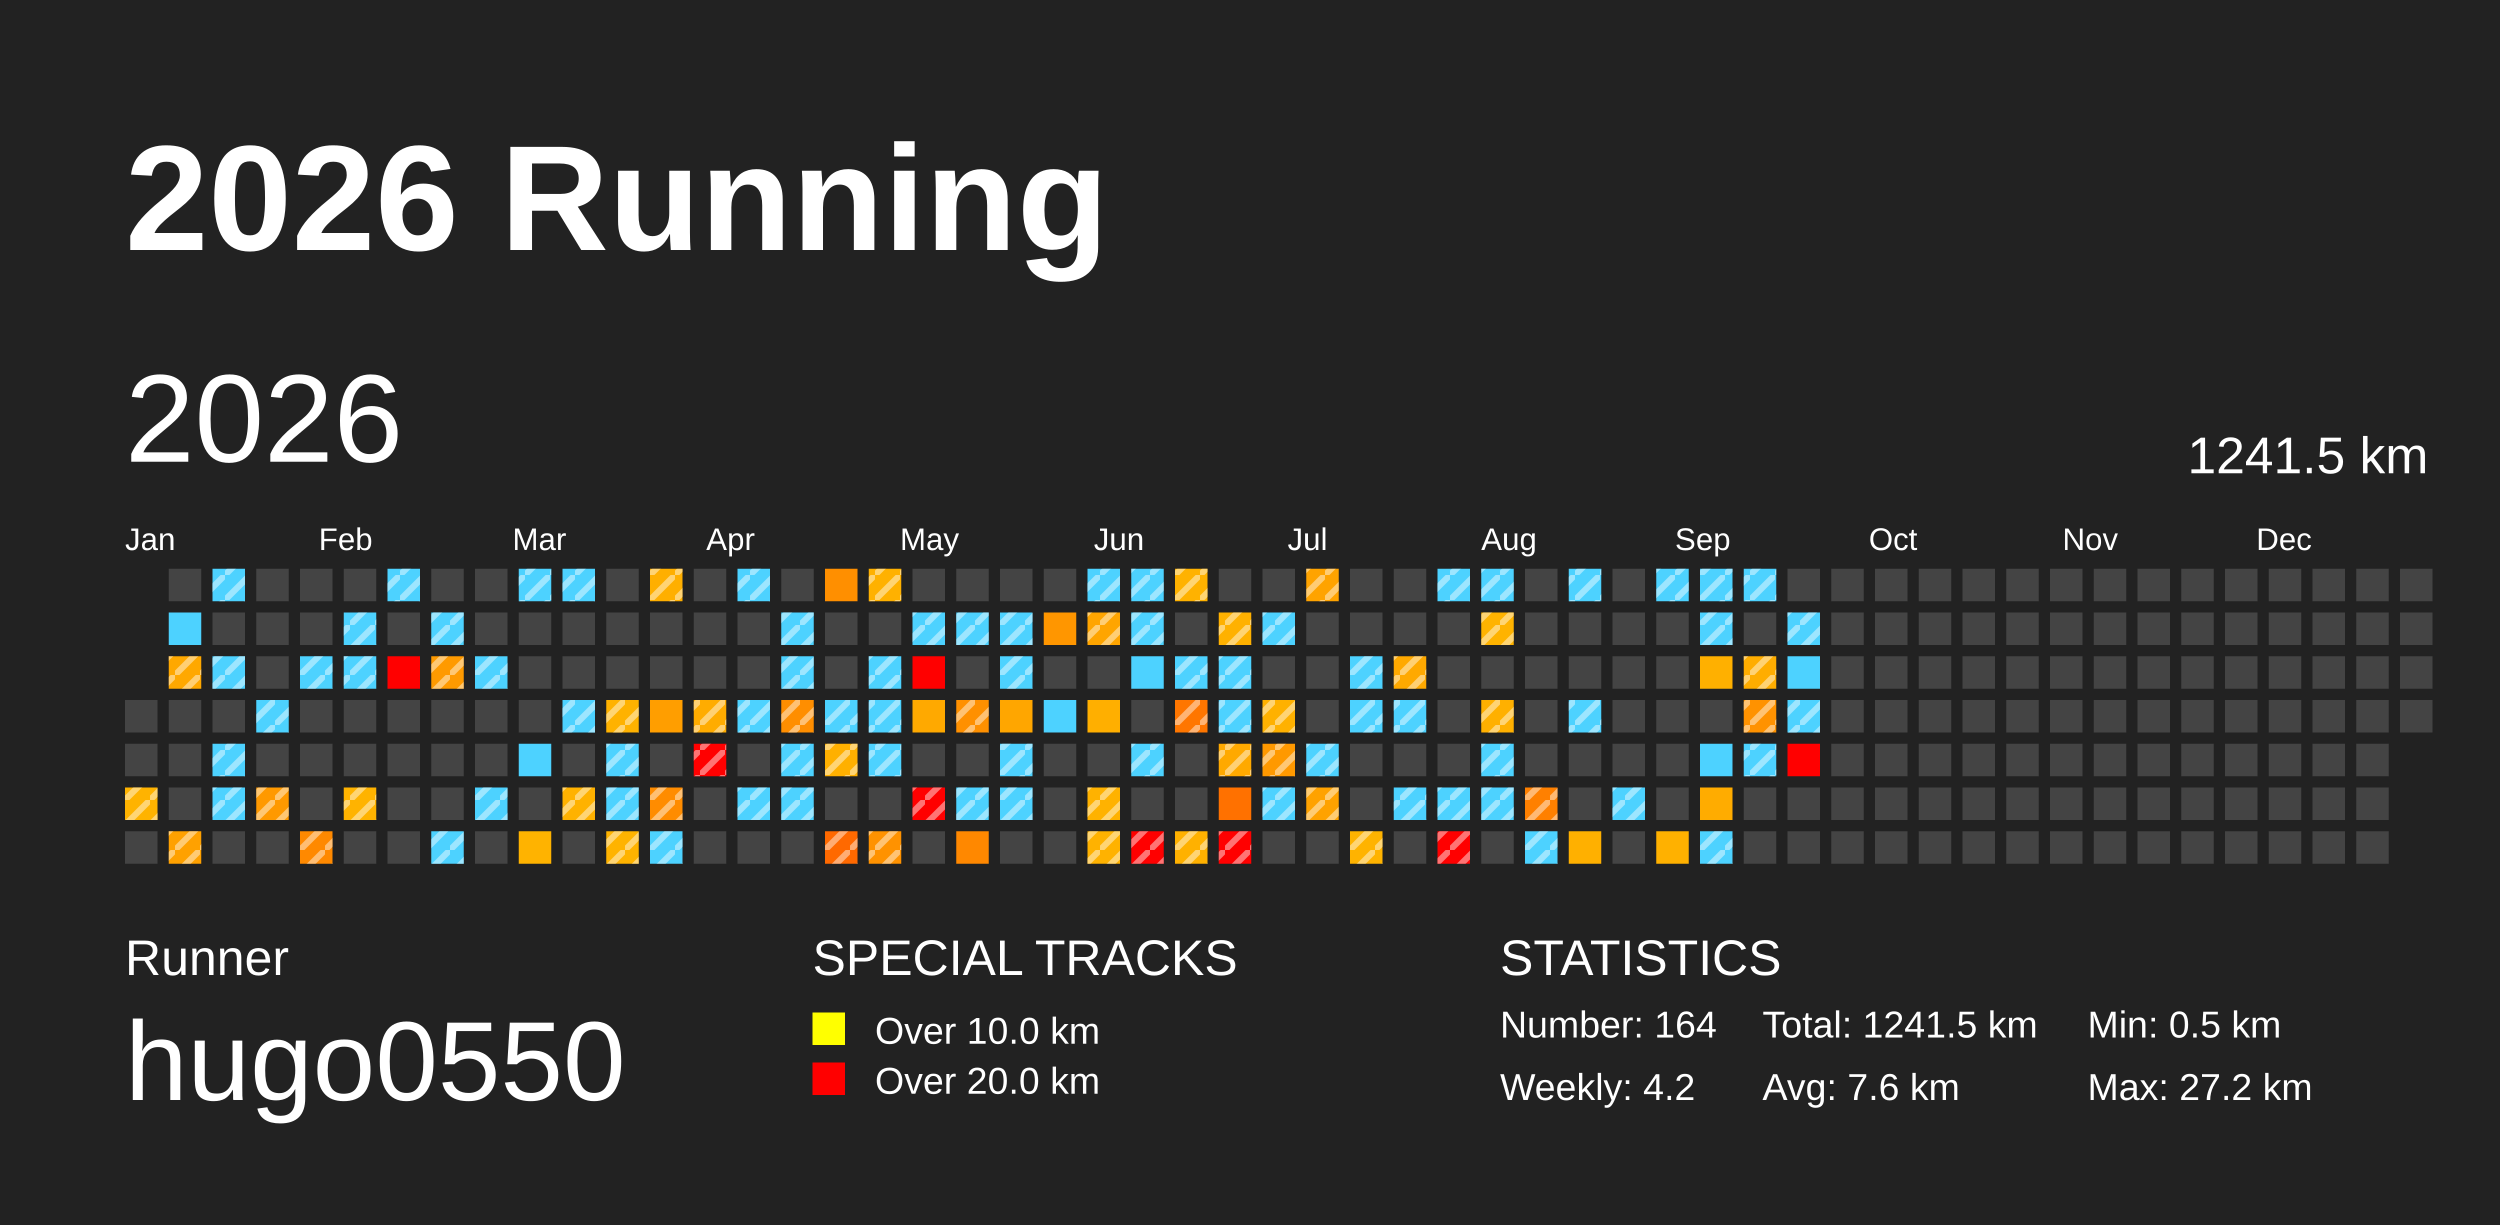
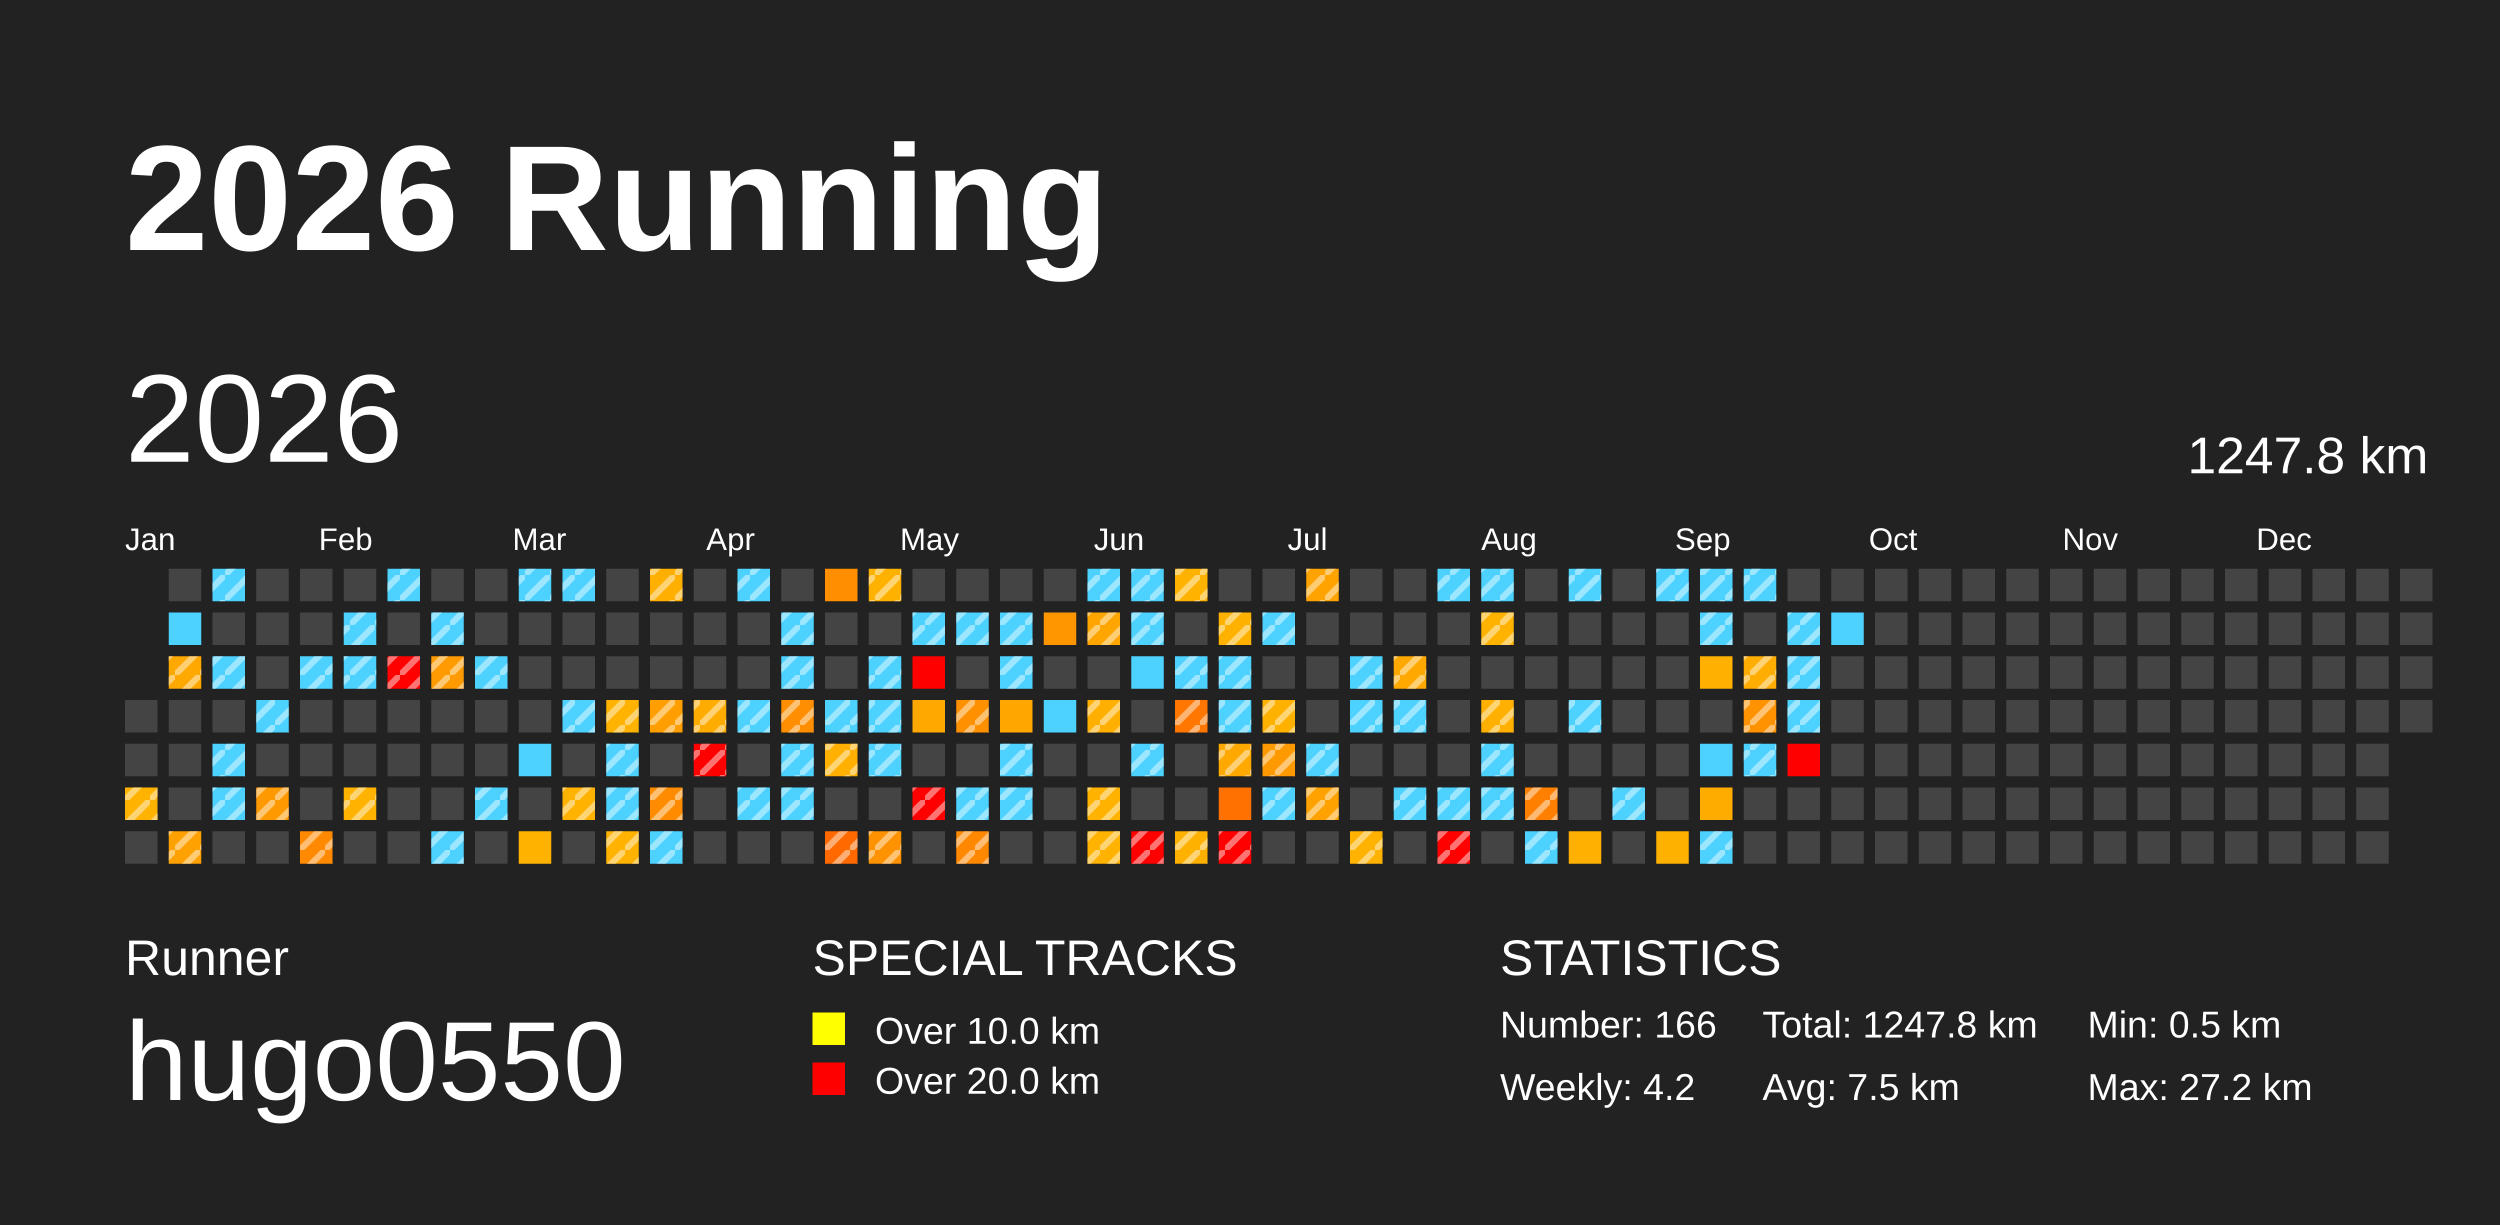
<svg xmlns="http://www.w3.org/2000/svg" baseProfile="full" height="98mm" version="1.1" viewBox="0,0,200,98" width="200mm">
  <defs>
    <pattern height="2" id="indoor-stripe" patternUnits="userSpaceOnUse" width="2">
      <line stroke="white" stroke-opacity="0.45" stroke-width="0.5" x1="0" x2="2" y1="2" y2="0" />
    </pattern>
  </defs>
  <rect fill="#222222" height="98" width="200" x="0" y="0" />
  <text fill="#FFFFFF" style="font-size:12px; font-family:Arial; font-weight:bold;" x="10" y="20">2026 Running</text>
  <text fill="#FFFFFF" style="font-size:4px; font-family:Arial" x="10" y="78">Runner</text>
  <text fill="#FFFFFF" style="font-size:9px; font-family:Arial" x="10" y="88">hugo0550</text>
  <text fill="#FFFFFF" style="font-size:4px; font-family:Arial" x="65" y="78">SPECIAL TRACKS</text>
  <rect fill="yellow" height="2.6" width="2.6" x="65" y="81" />
  <text fill="#FFFFFF" style="font-size:3px; font-family:Arial" x="70" y="83.5">Over 10.0 km</text>
  <rect fill="red" height="2.6" width="2.6" x="65" y="85" />
  <text fill="#FFFFFF" style="font-size:3px; font-family:Arial" x="70" y="87.5">Over 20.0 km</text>
  <text fill="#FFFFFF" style="font-size:4px; font-family:Arial" x="120" y="78">STATISTICS</text>
-   <text fill="#FFFFFF" style="font-size:3px; font-family:Arial" x="120" y="83">Number: 164</text>
+   <text fill="#FFFFFF" style="font-size:3px; font-family:Arial" x="120" y="83">Number: 166</text>
  <text fill="#FFFFFF" style="font-size:3px; font-family:Arial" x="120" y="88">Weekly: 4.2</text>
-   <text fill="#FFFFFF" style="font-size:3px; font-family:Arial" x="141" y="83">Total: 1241.5 km</text>
-   <text fill="#FFFFFF" style="font-size:3px; font-family:Arial" x="141" y="88">Avg: 7.6 km</text>
+   <text fill="#FFFFFF" style="font-size:3px; font-family:Arial" x="141" y="83">Total: 1247.8 km</text>
+   <text fill="#FFFFFF" style="font-size:3px; font-family:Arial" x="141" y="88">Avg: 7.5 km</text>
  <text fill="#FFFFFF" style="font-size:3px; font-family:Arial" x="167" y="83">Min: 0.5 km</text>
  <text fill="#FFFFFF" style="font-size:3px; font-family:Arial" x="167" y="88">Max: 27.2 km</text>
  <text dominant-baseline="hanging" fill="#FFFFFF" style="font-size:10.0px; font-family:Arial;" x="10" y="30">2026</text>
-   <text dominant-baseline="hanging" fill="#FFFFFF" style="font-size:4.125px; font-family:Arial;" x="175" y="35">1241.5 km</text>
+   <text dominant-baseline="hanging" fill="#FFFFFF" style="font-size:4.125px; font-family:Arial;" x="175" y="35">1247.8 km</text>
  <text fill="#FFFFFF" style="font-size:2.5px; font-family:Arial" x="10.0" y="44">Jan</text>
  <text fill="#FFFFFF" style="font-size:2.5px; font-family:Arial" x="25.5" y="44">Feb</text>
  <text fill="#FFFFFF" style="font-size:2.5px; font-family:Arial" x="41.0" y="44">Mar</text>
  <text fill="#FFFFFF" style="font-size:2.5px; font-family:Arial" x="56.5" y="44">Apr</text>
  <text fill="#FFFFFF" style="font-size:2.5px; font-family:Arial" x="72.0" y="44">May</text>
  <text fill="#FFFFFF" style="font-size:2.5px; font-family:Arial" x="87.5" y="44">Jun</text>
  <text fill="#FFFFFF" style="font-size:2.5px; font-family:Arial" x="103.0" y="44">Jul</text>
  <text fill="#FFFFFF" style="font-size:2.5px; font-family:Arial" x="118.5" y="44">Aug</text>
  <text fill="#FFFFFF" style="font-size:2.5px; font-family:Arial" x="134.0" y="44">Sep</text>
  <text fill="#FFFFFF" style="font-size:2.5px; font-family:Arial" x="149.5" y="44">Oct</text>
  <text fill="#FFFFFF" style="font-size:2.5px; font-family:Arial" x="165.0" y="44">Nov</text>
  <text fill="#FFFFFF" style="font-size:2.5px; font-family:Arial" x="180.5" y="44">Dec</text>
  <rect fill="#444444" height="2.6" width="2.6" x="10.0" y="56.0" />
  <rect fill="#444444" height="2.6" width="2.6" x="10.0" y="59.5" />
  <rect fill="#ffb300" height="2.6" width="2.6" x="10.0" y="63.0" />
  <rect fill="url(#indoor-stripe)" height="2.6" style="pointer-events: none;" width="2.6" x="10.0" y="63.0" />
  <rect fill="#444444" height="2.6" width="2.6" x="10.0" y="66.5" />
  <rect fill="#444444" height="2.6" width="2.6" x="13.5" y="45.5" />
  <rect fill="#4dd2ff" height="2.6" width="2.6" x="13.5" y="49.0" />
  <rect fill="#ffa800" height="2.6" width="2.6" x="13.5" y="52.5" />
  <rect fill="url(#indoor-stripe)" height="2.6" style="pointer-events: none;" width="2.6" x="13.5" y="52.5" />
  <rect fill="#444444" height="2.6" width="2.6" x="13.5" y="56.0" />
  <rect fill="#444444" height="2.6" width="2.6" x="13.5" y="59.5" />
  <rect fill="#444444" height="2.6" width="2.6" x="13.5" y="63.0" />
  <rect fill="#ffa100" height="2.6" width="2.6" x="13.5" y="66.5" />
  <rect fill="url(#indoor-stripe)" height="2.6" style="pointer-events: none;" width="2.6" x="13.5" y="66.5" />
  <rect fill="#4dd2ff" height="2.6" width="2.6" x="17.0" y="45.5" />
  <rect fill="url(#indoor-stripe)" height="2.6" style="pointer-events: none;" width="2.6" x="17.0" y="45.5" />
  <rect fill="#444444" height="2.6" width="2.6" x="17.0" y="49.0" />
  <rect fill="#4dd2ff" height="2.6" width="2.6" x="17.0" y="52.5" />
  <rect fill="url(#indoor-stripe)" height="2.6" style="pointer-events: none;" width="2.6" x="17.0" y="52.5" />
  <rect fill="#444444" height="2.6" width="2.6" x="17.0" y="56.0" />
  <rect fill="#4dd2ff" height="2.6" width="2.6" x="17.0" y="59.5" />
  <rect fill="url(#indoor-stripe)" height="2.6" style="pointer-events: none;" width="2.6" x="17.0" y="59.5" />
  <rect fill="#4dd2ff" height="2.6" width="2.6" x="17.0" y="63.0" />
  <rect fill="url(#indoor-stripe)" height="2.6" style="pointer-events: none;" width="2.6" x="17.0" y="63.0" />
  <rect fill="#444444" height="2.6" width="2.6" x="17.0" y="66.5" />
  <rect fill="#444444" height="2.6" width="2.6" x="20.5" y="45.5" />
  <rect fill="#444444" height="2.6" width="2.6" x="20.5" y="49.0" />
  <rect fill="#444444" height="2.6" width="2.6" x="20.5" y="52.5" />
  <rect fill="#4dd2ff" height="2.6" width="2.6" x="20.5" y="56.0" />
  <rect fill="url(#indoor-stripe)" height="2.6" style="pointer-events: none;" width="2.6" x="20.5" y="56.0" />
  <rect fill="#444444" height="2.6" width="2.6" x="20.5" y="59.5" />
  <rect fill="#ff9900" height="2.6" width="2.6" x="20.5" y="63.0" />
  <rect fill="url(#indoor-stripe)" height="2.6" style="pointer-events: none;" width="2.6" x="20.5" y="63.0" />
  <rect fill="#444444" height="2.6" width="2.6" x="20.5" y="66.5" />
  <rect fill="#444444" height="2.6" width="2.6" x="24.0" y="45.5" />
  <rect fill="#444444" height="2.6" width="2.6" x="24.0" y="49.0" />
  <rect fill="#4dd2ff" height="2.6" width="2.6" x="24.0" y="52.5" />
  <rect fill="url(#indoor-stripe)" height="2.6" style="pointer-events: none;" width="2.6" x="24.0" y="52.5" />
  <rect fill="#444444" height="2.6" width="2.6" x="24.0" y="56.0" />
  <rect fill="#444444" height="2.6" width="2.6" x="24.0" y="59.5" />
  <rect fill="#444444" height="2.6" width="2.6" x="24.0" y="63.0" />
  <rect fill="#ff8900" height="2.6" width="2.6" x="24.0" y="66.5" />
  <rect fill="url(#indoor-stripe)" height="2.6" style="pointer-events: none;" width="2.6" x="24.0" y="66.5" />
  <rect fill="#444444" height="2.6" width="2.6" x="27.5" y="45.5" />
  <rect fill="#4dd2ff" height="2.6" width="2.6" x="27.5" y="49.0" />
  <rect fill="url(#indoor-stripe)" height="2.6" style="pointer-events: none;" width="2.6" x="27.5" y="49.0" />
  <rect fill="#4dd2ff" height="2.6" width="2.6" x="27.5" y="52.5" />
  <rect fill="url(#indoor-stripe)" height="2.6" style="pointer-events: none;" width="2.6" x="27.5" y="52.5" />
  <rect fill="#444444" height="2.6" width="2.6" x="27.5" y="56.0" />
  <rect fill="#444444" height="2.6" width="2.6" x="27.5" y="59.5" />
  <rect fill="#ffb300" height="2.6" width="2.6" x="27.5" y="63.0" />
  <rect fill="url(#indoor-stripe)" height="2.6" style="pointer-events: none;" width="2.6" x="27.5" y="63.0" />
  <rect fill="#444444" height="2.6" width="2.6" x="27.5" y="66.5" />
  <rect fill="#4dd2ff" height="2.6" width="2.6" x="31.0" y="45.5" />
  <rect fill="url(#indoor-stripe)" height="2.6" style="pointer-events: none;" width="2.6" x="31.0" y="45.5" />
  <rect fill="#444444" height="2.6" width="2.6" x="31.0" y="49.0" />
  <rect fill="red" height="2.6" width="2.6" x="31.0" y="52.5" />
+   <rect fill="url(#indoor-stripe)" height="2.6" style="pointer-events: none;" width="2.6" x="31.0" y="52.5" />
  <rect fill="#444444" height="2.6" width="2.6" x="31.0" y="56.0" />
  <rect fill="#444444" height="2.6" width="2.6" x="31.0" y="59.5" />
  <rect fill="#444444" height="2.6" width="2.6" x="31.0" y="63.0" />
  <rect fill="#444444" height="2.6" width="2.6" x="31.0" y="66.5" />
  <rect fill="#444444" height="2.6" width="2.6" x="34.5" y="45.5" />
  <rect fill="#4dd2ff" height="2.6" width="2.6" x="34.5" y="49.0" />
  <rect fill="url(#indoor-stripe)" height="2.6" style="pointer-events: none;" width="2.6" x="34.5" y="49.0" />
  <rect fill="#ff9a00" height="2.6" width="2.6" x="34.5" y="52.5" />
  <rect fill="url(#indoor-stripe)" height="2.6" style="pointer-events: none;" width="2.6" x="34.5" y="52.5" />
  <rect fill="#444444" height="2.6" width="2.6" x="34.5" y="56.0" />
  <rect fill="#444444" height="2.6" width="2.6" x="34.5" y="59.5" />
  <rect fill="#444444" height="2.6" width="2.6" x="34.5" y="63.0" />
  <rect fill="#4dd2ff" height="2.6" width="2.6" x="34.5" y="66.5" />
  <rect fill="url(#indoor-stripe)" height="2.6" style="pointer-events: none;" width="2.6" x="34.5" y="66.5" />
  <rect fill="#444444" height="2.6" width="2.6" x="38.0" y="45.5" />
  <rect fill="#444444" height="2.6" width="2.6" x="38.0" y="49.0" />
  <rect fill="#4dd2ff" height="2.6" width="2.6" x="38.0" y="52.5" />
  <rect fill="url(#indoor-stripe)" height="2.6" style="pointer-events: none;" width="2.6" x="38.0" y="52.5" />
  <rect fill="#444444" height="2.6" width="2.6" x="38.0" y="56.0" />
  <rect fill="#444444" height="2.6" width="2.6" x="38.0" y="59.5" />
  <rect fill="#4dd2ff" height="2.6" width="2.6" x="38.0" y="63.0" />
  <rect fill="url(#indoor-stripe)" height="2.6" style="pointer-events: none;" width="2.6" x="38.0" y="63.0" />
  <rect fill="#444444" height="2.6" width="2.6" x="38.0" y="66.5" />
  <rect fill="#4dd2ff" height="2.6" width="2.6" x="41.5" y="45.5" />
  <rect fill="url(#indoor-stripe)" height="2.6" style="pointer-events: none;" width="2.6" x="41.5" y="45.5" />
  <rect fill="#444444" height="2.6" width="2.6" x="41.5" y="49.0" />
  <rect fill="#444444" height="2.6" width="2.6" x="41.5" y="52.5" />
  <rect fill="#444444" height="2.6" width="2.6" x="41.5" y="56.0" />
  <rect fill="#4dd2ff" height="2.6" width="2.6" x="41.5" y="59.5" />
  <rect fill="#444444" height="2.6" width="2.6" x="41.5" y="63.0" />
  <rect fill="#ffb300" height="2.6" width="2.6" x="41.5" y="66.5" />
  <rect fill="#4dd2ff" height="2.6" width="2.6" x="45.0" y="45.5" />
  <rect fill="url(#indoor-stripe)" height="2.6" style="pointer-events: none;" width="2.6" x="45.0" y="45.5" />
  <rect fill="#444444" height="2.6" width="2.6" x="45.0" y="49.0" />
  <rect fill="#444444" height="2.6" width="2.6" x="45.0" y="52.5" />
  <rect fill="#4dd2ff" height="2.6" width="2.6" x="45.0" y="56.0" />
  <rect fill="url(#indoor-stripe)" height="2.6" style="pointer-events: none;" width="2.6" x="45.0" y="56.0" />
  <rect fill="#444444" height="2.6" width="2.6" x="45.0" y="59.5" />
  <rect fill="#ffb200" height="2.6" width="2.6" x="45.0" y="63.0" />
  <rect fill="url(#indoor-stripe)" height="2.6" style="pointer-events: none;" width="2.6" x="45.0" y="63.0" />
  <rect fill="#444444" height="2.6" width="2.6" x="45.0" y="66.5" />
  <rect fill="#444444" height="2.6" width="2.6" x="48.5" y="45.5" />
  <rect fill="#444444" height="2.6" width="2.6" x="48.5" y="49.0" />
  <rect fill="#444444" height="2.6" width="2.6" x="48.5" y="52.5" />
  <rect fill="#ffb200" height="2.6" width="2.6" x="48.5" y="56.0" />
  <rect fill="url(#indoor-stripe)" height="2.6" style="pointer-events: none;" width="2.6" x="48.5" y="56.0" />
  <rect fill="#4dd2ff" height="2.6" width="2.6" x="48.5" y="59.5" />
  <rect fill="url(#indoor-stripe)" height="2.6" style="pointer-events: none;" width="2.6" x="48.5" y="59.5" />
  <rect fill="#4dd2ff" height="2.6" width="2.6" x="48.5" y="63.0" />
  <rect fill="url(#indoor-stripe)" height="2.6" style="pointer-events: none;" width="2.6" x="48.5" y="63.0" />
  <rect fill="#ffb300" height="2.6" width="2.6" x="48.5" y="66.5" />
  <rect fill="url(#indoor-stripe)" height="2.6" style="pointer-events: none;" width="2.6" x="48.5" y="66.5" />
  <rect fill="#ffaf00" height="2.6" width="2.6" x="52.0" y="45.5" />
  <rect fill="url(#indoor-stripe)" height="2.6" style="pointer-events: none;" width="2.6" x="52.0" y="45.5" />
  <rect fill="#444444" height="2.6" width="2.6" x="52.0" y="49.0" />
  <rect fill="#444444" height="2.6" width="2.6" x="52.0" y="52.5" />
  <rect fill="#ff9e00" height="2.6" width="2.6" x="52.0" y="56.0" />
+   <rect fill="url(#indoor-stripe)" height="2.6" style="pointer-events: none;" width="2.6" x="52.0" y="56.0" />
  <rect fill="#444444" height="2.6" width="2.6" x="52.0" y="59.5" />
  <rect fill="#ff8c00" height="2.6" width="2.6" x="52.0" y="63.0" />
  <rect fill="url(#indoor-stripe)" height="2.6" style="pointer-events: none;" width="2.6" x="52.0" y="63.0" />
  <rect fill="#4dd2ff" height="2.6" width="2.6" x="52.0" y="66.5" />
  <rect fill="url(#indoor-stripe)" height="2.6" style="pointer-events: none;" width="2.6" x="52.0" y="66.5" />
  <rect fill="#444444" height="2.6" width="2.6" x="55.5" y="45.5" />
  <rect fill="#444444" height="2.6" width="2.6" x="55.5" y="49.0" />
  <rect fill="#444444" height="2.6" width="2.6" x="55.5" y="52.5" />
  <rect fill="#ffac00" height="2.6" width="2.6" x="55.5" y="56.0" />
  <rect fill="url(#indoor-stripe)" height="2.6" style="pointer-events: none;" width="2.6" x="55.5" y="56.0" />
  <rect fill="red" height="2.6" width="2.6" x="55.5" y="59.5" />
  <rect fill="url(#indoor-stripe)" height="2.6" style="pointer-events: none;" width="2.6" x="55.5" y="59.5" />
  <rect fill="#444444" height="2.6" width="2.6" x="55.5" y="63.0" />
  <rect fill="#444444" height="2.6" width="2.6" x="55.5" y="66.5" />
  <rect fill="#4dd2ff" height="2.6" width="2.6" x="59.0" y="45.5" />
  <rect fill="url(#indoor-stripe)" height="2.6" style="pointer-events: none;" width="2.6" x="59.0" y="45.5" />
  <rect fill="#444444" height="2.6" width="2.6" x="59.0" y="49.0" />
  <rect fill="#444444" height="2.6" width="2.6" x="59.0" y="52.5" />
  <rect fill="#4dd2ff" height="2.6" width="2.6" x="59.0" y="56.0" />
  <rect fill="url(#indoor-stripe)" height="2.6" style="pointer-events: none;" width="2.6" x="59.0" y="56.0" />
  <rect fill="#444444" height="2.6" width="2.6" x="59.0" y="59.5" />
  <rect fill="#4dd2ff" height="2.6" width="2.6" x="59.0" y="63.0" />
  <rect fill="url(#indoor-stripe)" height="2.6" style="pointer-events: none;" width="2.6" x="59.0" y="63.0" />
  <rect fill="#444444" height="2.6" width="2.6" x="59.0" y="66.5" />
  <rect fill="#444444" height="2.6" width="2.6" x="62.5" y="45.5" />
  <rect fill="#4dd2ff" height="2.6" width="2.6" x="62.5" y="49.0" />
  <rect fill="url(#indoor-stripe)" height="2.6" style="pointer-events: none;" width="2.6" x="62.5" y="49.0" />
  <rect fill="#4dd2ff" height="2.6" width="2.6" x="62.5" y="52.5" />
  <rect fill="url(#indoor-stripe)" height="2.6" style="pointer-events: none;" width="2.6" x="62.5" y="52.5" />
  <rect fill="#ff8e00" height="2.6" width="2.6" x="62.5" y="56.0" />
  <rect fill="url(#indoor-stripe)" height="2.6" style="pointer-events: none;" width="2.6" x="62.5" y="56.0" />
  <rect fill="#4dd2ff" height="2.6" width="2.6" x="62.5" y="59.5" />
  <rect fill="url(#indoor-stripe)" height="2.6" style="pointer-events: none;" width="2.6" x="62.5" y="59.5" />
  <rect fill="#4dd2ff" height="2.6" width="2.6" x="62.5" y="63.0" />
  <rect fill="url(#indoor-stripe)" height="2.6" style="pointer-events: none;" width="2.6" x="62.5" y="63.0" />
  <rect fill="#444444" height="2.6" width="2.6" x="62.5" y="66.5" />
  <rect fill="#ff8f00" height="2.6" width="2.6" x="66.0" y="45.5" />
  <rect fill="#444444" height="2.6" width="2.6" x="66.0" y="49.0" />
  <rect fill="#444444" height="2.6" width="2.6" x="66.0" y="52.5" />
  <rect fill="#4dd2ff" height="2.6" width="2.6" x="66.0" y="56.0" />
  <rect fill="url(#indoor-stripe)" height="2.6" style="pointer-events: none;" width="2.6" x="66.0" y="56.0" />
  <rect fill="#ffb000" height="2.6" width="2.6" x="66.0" y="59.5" />
  <rect fill="url(#indoor-stripe)" height="2.6" style="pointer-events: none;" width="2.6" x="66.0" y="59.5" />
  <rect fill="#444444" height="2.6" width="2.6" x="66.0" y="63.0" />
  <rect fill="#ff6900" height="2.6" width="2.6" x="66.0" y="66.5" />
  <rect fill="url(#indoor-stripe)" height="2.6" style="pointer-events: none;" width="2.6" x="66.0" y="66.5" />
  <rect fill="#ffb100" height="2.6" width="2.6" x="69.5" y="45.5" />
  <rect fill="url(#indoor-stripe)" height="2.6" style="pointer-events: none;" width="2.6" x="69.5" y="45.5" />
  <rect fill="#444444" height="2.6" width="2.6" x="69.5" y="49.0" />
  <rect fill="#4dd2ff" height="2.6" width="2.6" x="69.5" y="52.5" />
  <rect fill="url(#indoor-stripe)" height="2.6" style="pointer-events: none;" width="2.6" x="69.5" y="52.5" />
  <rect fill="#4dd2ff" height="2.6" width="2.6" x="69.5" y="56.0" />
  <rect fill="url(#indoor-stripe)" height="2.6" style="pointer-events: none;" width="2.6" x="69.5" y="56.0" />
  <rect fill="#4dd2ff" height="2.6" width="2.6" x="69.5" y="59.5" />
  <rect fill="url(#indoor-stripe)" height="2.6" style="pointer-events: none;" width="2.6" x="69.5" y="59.5" />
  <rect fill="#444444" height="2.6" width="2.6" x="69.5" y="63.0" />
  <rect fill="#ff9200" height="2.6" width="2.6" x="69.5" y="66.5" />
  <rect fill="url(#indoor-stripe)" height="2.6" style="pointer-events: none;" width="2.6" x="69.5" y="66.5" />
  <rect fill="#444444" height="2.6" width="2.6" x="73.0" y="45.5" />
  <rect fill="#4dd2ff" height="2.6" width="2.6" x="73.0" y="49.0" />
  <rect fill="url(#indoor-stripe)" height="2.6" style="pointer-events: none;" width="2.6" x="73.0" y="49.0" />
  <rect fill="red" height="2.6" width="2.6" x="73.0" y="52.5" />
  <rect fill="#ffa900" height="2.6" width="2.6" x="73.0" y="56.0" />
  <rect fill="#444444" height="2.6" width="2.6" x="73.0" y="59.5" />
  <rect fill="red" height="2.6" width="2.6" x="73.0" y="63.0" />
  <rect fill="url(#indoor-stripe)" height="2.6" style="pointer-events: none;" width="2.6" x="73.0" y="63.0" />
  <rect fill="#444444" height="2.6" width="2.6" x="73.0" y="66.5" />
  <rect fill="#444444" height="2.6" width="2.6" x="76.5" y="45.5" />
  <rect fill="#4dd2ff" height="2.6" width="2.6" x="76.5" y="49.0" />
  <rect fill="url(#indoor-stripe)" height="2.6" style="pointer-events: none;" width="2.6" x="76.5" y="49.0" />
  <rect fill="#444444" height="2.6" width="2.6" x="76.5" y="52.5" />
  <rect fill="#ff9000" height="2.6" width="2.6" x="76.5" y="56.0" />
  <rect fill="url(#indoor-stripe)" height="2.6" style="pointer-events: none;" width="2.6" x="76.5" y="56.0" />
  <rect fill="#444444" height="2.6" width="2.6" x="76.5" y="59.5" />
  <rect fill="#4dd2ff" height="2.6" width="2.6" x="76.5" y="63.0" />
  <rect fill="url(#indoor-stripe)" height="2.6" style="pointer-events: none;" width="2.6" x="76.5" y="63.0" />
  <rect fill="#ff8800" height="2.6" width="2.6" x="76.5" y="66.5" />
+   <rect fill="url(#indoor-stripe)" height="2.6" style="pointer-events: none;" width="2.6" x="76.5" y="66.5" />
  <rect fill="#444444" height="2.6" width="2.6" x="80.0" y="45.5" />
  <rect fill="#4dd2ff" height="2.6" width="2.6" x="80.0" y="49.0" />
  <rect fill="url(#indoor-stripe)" height="2.6" style="pointer-events: none;" width="2.6" x="80.0" y="49.0" />
  <rect fill="#4dd2ff" height="2.6" width="2.6" x="80.0" y="52.5" />
  <rect fill="url(#indoor-stripe)" height="2.6" style="pointer-events: none;" width="2.6" x="80.0" y="52.5" />
  <rect fill="#ffa600" height="2.6" width="2.6" x="80.0" y="56.0" />
  <rect fill="#4dd2ff" height="2.6" width="2.6" x="80.0" y="59.5" />
  <rect fill="url(#indoor-stripe)" height="2.6" style="pointer-events: none;" width="2.6" x="80.0" y="59.5" />
  <rect fill="#4dd2ff" height="2.6" width="2.6" x="80.0" y="63.0" />
  <rect fill="url(#indoor-stripe)" height="2.6" style="pointer-events: none;" width="2.6" x="80.0" y="63.0" />
  <rect fill="#444444" height="2.6" width="2.6" x="80.0" y="66.5" />
  <rect fill="#444444" height="2.6" width="2.6" x="83.5" y="45.5" />
  <rect fill="#ff9600" height="2.6" width="2.6" x="83.5" y="49.0" />
  <rect fill="#444444" height="2.6" width="2.6" x="83.5" y="52.5" />
  <rect fill="#4dd2ff" height="2.6" width="2.6" x="83.5" y="56.0" />
  <rect fill="#444444" height="2.6" width="2.6" x="83.5" y="59.5" />
  <rect fill="#444444" height="2.6" width="2.6" x="83.5" y="63.0" />
  <rect fill="#444444" height="2.6" width="2.6" x="83.5" y="66.5" />
  <rect fill="#4dd2ff" height="2.6" width="2.6" x="87.0" y="45.5" />
  <rect fill="url(#indoor-stripe)" height="2.6" style="pointer-events: none;" width="2.6" x="87.0" y="45.5" />
  <rect fill="#ffa500" height="2.6" width="2.6" x="87.0" y="49.0" />
  <rect fill="url(#indoor-stripe)" height="2.6" style="pointer-events: none;" width="2.6" x="87.0" y="49.0" />
  <rect fill="#444444" height="2.6" width="2.6" x="87.0" y="52.5" />
  <rect fill="#ffaf00" height="2.6" width="2.6" x="87.0" y="56.0" />
+   <rect fill="url(#indoor-stripe)" height="2.6" style="pointer-events: none;" width="2.6" x="87.0" y="56.0" />
  <rect fill="#444444" height="2.6" width="2.6" x="87.0" y="59.5" />
  <rect fill="#ffb200" height="2.6" width="2.6" x="87.0" y="63.0" />
  <rect fill="url(#indoor-stripe)" height="2.6" style="pointer-events: none;" width="2.6" x="87.0" y="63.0" />
  <rect fill="#ffb200" height="2.6" width="2.6" x="87.0" y="66.5" />
  <rect fill="url(#indoor-stripe)" height="2.6" style="pointer-events: none;" width="2.6" x="87.0" y="66.5" />
  <rect fill="#4dd2ff" height="2.6" width="2.6" x="90.5" y="45.5" />
  <rect fill="url(#indoor-stripe)" height="2.6" style="pointer-events: none;" width="2.6" x="90.5" y="45.5" />
  <rect fill="#4dd2ff" height="2.6" width="2.6" x="90.5" y="49.0" />
  <rect fill="url(#indoor-stripe)" height="2.6" style="pointer-events: none;" width="2.6" x="90.5" y="49.0" />
  <rect fill="#4dd2ff" height="2.6" width="2.6" x="90.5" y="52.5" />
  <rect fill="#444444" height="2.6" width="2.6" x="90.5" y="56.0" />
  <rect fill="#4dd2ff" height="2.6" width="2.6" x="90.5" y="59.5" />
  <rect fill="url(#indoor-stripe)" height="2.6" style="pointer-events: none;" width="2.6" x="90.5" y="59.5" />
  <rect fill="#444444" height="2.6" width="2.6" x="90.5" y="63.0" />
  <rect fill="red" height="2.6" width="2.6" x="90.5" y="66.5" />
  <rect fill="url(#indoor-stripe)" height="2.6" style="pointer-events: none;" width="2.6" x="90.5" y="66.5" />
  <rect fill="#ffb200" height="2.6" width="2.6" x="94.0" y="45.5" />
  <rect fill="url(#indoor-stripe)" height="2.6" style="pointer-events: none;" width="2.6" x="94.0" y="45.5" />
  <rect fill="#444444" height="2.6" width="2.6" x="94.0" y="49.0" />
  <rect fill="#4dd2ff" height="2.6" width="2.6" x="94.0" y="52.5" />
  <rect fill="url(#indoor-stripe)" height="2.6" style="pointer-events: none;" width="2.6" x="94.0" y="52.5" />
  <rect fill="#ff7600" height="2.6" width="2.6" x="94.0" y="56.0" />
  <rect fill="url(#indoor-stripe)" height="2.6" style="pointer-events: none;" width="2.6" x="94.0" y="56.0" />
  <rect fill="#444444" height="2.6" width="2.6" x="94.0" y="59.5" />
  <rect fill="#444444" height="2.6" width="2.6" x="94.0" y="63.0" />
  <rect fill="#ffb100" height="2.6" width="2.6" x="94.0" y="66.5" />
  <rect fill="url(#indoor-stripe)" height="2.6" style="pointer-events: none;" width="2.6" x="94.0" y="66.5" />
  <rect fill="#444444" height="2.6" width="2.6" x="97.5" y="45.5" />
  <rect fill="#ffb100" height="2.6" width="2.6" x="97.5" y="49.0" />
  <rect fill="url(#indoor-stripe)" height="2.6" style="pointer-events: none;" width="2.6" x="97.5" y="49.0" />
  <rect fill="#4dd2ff" height="2.6" width="2.6" x="97.5" y="52.5" />
  <rect fill="url(#indoor-stripe)" height="2.6" style="pointer-events: none;" width="2.6" x="97.5" y="52.5" />
  <rect fill="#4dd2ff" height="2.6" width="2.6" x="97.5" y="56.0" />
  <rect fill="url(#indoor-stripe)" height="2.6" style="pointer-events: none;" width="2.6" x="97.5" y="56.0" />
  <rect fill="#ffa900" height="2.6" width="2.6" x="97.5" y="59.5" />
  <rect fill="url(#indoor-stripe)" height="2.6" style="pointer-events: none;" width="2.6" x="97.5" y="59.5" />
  <rect fill="#ff7100" height="2.6" width="2.6" x="97.5" y="63.0" />
  <rect fill="red" height="2.6" width="2.6" x="97.5" y="66.5" />
  <rect fill="url(#indoor-stripe)" height="2.6" style="pointer-events: none;" width="2.6" x="97.5" y="66.5" />
  <rect fill="#444444" height="2.6" width="2.6" x="101.0" y="45.5" />
  <rect fill="#4dd2ff" height="2.6" width="2.6" x="101.0" y="49.0" />
  <rect fill="url(#indoor-stripe)" height="2.6" style="pointer-events: none;" width="2.6" x="101.0" y="49.0" />
  <rect fill="#444444" height="2.6" width="2.6" x="101.0" y="52.5" />
  <rect fill="#ffb100" height="2.6" width="2.6" x="101.0" y="56.0" />
  <rect fill="url(#indoor-stripe)" height="2.6" style="pointer-events: none;" width="2.6" x="101.0" y="56.0" />
  <rect fill="#ff9900" height="2.6" width="2.6" x="101.0" y="59.5" />
  <rect fill="url(#indoor-stripe)" height="2.6" style="pointer-events: none;" width="2.6" x="101.0" y="59.5" />
  <rect fill="#4dd2ff" height="2.6" width="2.6" x="101.0" y="63.0" />
  <rect fill="url(#indoor-stripe)" height="2.6" style="pointer-events: none;" width="2.6" x="101.0" y="63.0" />
  <rect fill="#444444" height="2.6" width="2.6" x="101.0" y="66.5" />
  <rect fill="#ffa300" height="2.6" width="2.6" x="104.5" y="45.5" />
  <rect fill="url(#indoor-stripe)" height="2.6" style="pointer-events: none;" width="2.6" x="104.5" y="45.5" />
  <rect fill="#444444" height="2.6" width="2.6" x="104.5" y="49.0" />
  <rect fill="#444444" height="2.6" width="2.6" x="104.5" y="52.5" />
  <rect fill="#444444" height="2.6" width="2.6" x="104.5" y="56.0" />
  <rect fill="#4dd2ff" height="2.6" width="2.6" x="104.5" y="59.5" />
  <rect fill="url(#indoor-stripe)" height="2.6" style="pointer-events: none;" width="2.6" x="104.5" y="59.5" />
  <rect fill="#ffa200" height="2.6" width="2.6" x="104.5" y="63.0" />
  <rect fill="url(#indoor-stripe)" height="2.6" style="pointer-events: none;" width="2.6" x="104.5" y="63.0" />
  <rect fill="#444444" height="2.6" width="2.6" x="104.5" y="66.5" />
  <rect fill="#444444" height="2.6" width="2.6" x="108.0" y="45.5" />
  <rect fill="#444444" height="2.6" width="2.6" x="108.0" y="49.0" />
  <rect fill="#4dd2ff" height="2.6" width="2.6" x="108.0" y="52.5" />
  <rect fill="url(#indoor-stripe)" height="2.6" style="pointer-events: none;" width="2.6" x="108.0" y="52.5" />
  <rect fill="#4dd2ff" height="2.6" width="2.6" x="108.0" y="56.0" />
  <rect fill="url(#indoor-stripe)" height="2.6" style="pointer-events: none;" width="2.6" x="108.0" y="56.0" />
  <rect fill="#444444" height="2.6" width="2.6" x="108.0" y="59.5" />
  <rect fill="#444444" height="2.6" width="2.6" x="108.0" y="63.0" />
  <rect fill="#ffb300" height="2.6" width="2.6" x="108.0" y="66.5" />
  <rect fill="url(#indoor-stripe)" height="2.6" style="pointer-events: none;" width="2.6" x="108.0" y="66.5" />
  <rect fill="#444444" height="2.6" width="2.6" x="111.5" y="45.5" />
  <rect fill="#444444" height="2.6" width="2.6" x="111.5" y="49.0" />
  <rect fill="#ffa900" height="2.6" width="2.6" x="111.5" y="52.5" />
  <rect fill="url(#indoor-stripe)" height="2.6" style="pointer-events: none;" width="2.6" x="111.5" y="52.5" />
  <rect fill="#4dd2ff" height="2.6" width="2.6" x="111.5" y="56.0" />
  <rect fill="url(#indoor-stripe)" height="2.6" style="pointer-events: none;" width="2.6" x="111.5" y="56.0" />
  <rect fill="#444444" height="2.6" width="2.6" x="111.5" y="59.5" />
  <rect fill="#4dd2ff" height="2.6" width="2.6" x="111.5" y="63.0" />
  <rect fill="url(#indoor-stripe)" height="2.6" style="pointer-events: none;" width="2.6" x="111.5" y="63.0" />
  <rect fill="#444444" height="2.6" width="2.6" x="111.5" y="66.5" />
  <rect fill="#4dd2ff" height="2.6" width="2.6" x="115.0" y="45.5" />
  <rect fill="url(#indoor-stripe)" height="2.6" style="pointer-events: none;" width="2.6" x="115.0" y="45.5" />
  <rect fill="#444444" height="2.6" width="2.6" x="115.0" y="49.0" />
  <rect fill="#444444" height="2.6" width="2.6" x="115.0" y="52.5" />
  <rect fill="#444444" height="2.6" width="2.6" x="115.0" y="56.0" />
  <rect fill="#444444" height="2.6" width="2.6" x="115.0" y="59.5" />
  <rect fill="#4dd2ff" height="2.6" width="2.6" x="115.0" y="63.0" />
  <rect fill="url(#indoor-stripe)" height="2.6" style="pointer-events: none;" width="2.6" x="115.0" y="63.0" />
  <rect fill="red" height="2.6" width="2.6" x="115.0" y="66.5" />
  <rect fill="url(#indoor-stripe)" height="2.6" style="pointer-events: none;" width="2.6" x="115.0" y="66.5" />
  <rect fill="#4dd2ff" height="2.6" width="2.6" x="118.5" y="45.5" />
  <rect fill="url(#indoor-stripe)" height="2.6" style="pointer-events: none;" width="2.6" x="118.5" y="45.5" />
  <rect fill="#ffb300" height="2.6" width="2.6" x="118.5" y="49.0" />
  <rect fill="url(#indoor-stripe)" height="2.6" style="pointer-events: none;" width="2.6" x="118.5" y="49.0" />
  <rect fill="#444444" height="2.6" width="2.6" x="118.5" y="52.5" />
  <rect fill="#ffb000" height="2.6" width="2.6" x="118.5" y="56.0" />
  <rect fill="url(#indoor-stripe)" height="2.6" style="pointer-events: none;" width="2.6" x="118.5" y="56.0" />
  <rect fill="#4dd2ff" height="2.6" width="2.6" x="118.5" y="59.5" />
  <rect fill="url(#indoor-stripe)" height="2.6" style="pointer-events: none;" width="2.6" x="118.5" y="59.5" />
  <rect fill="#4dd2ff" height="2.6" width="2.6" x="118.5" y="63.0" />
  <rect fill="url(#indoor-stripe)" height="2.6" style="pointer-events: none;" width="2.6" x="118.5" y="63.0" />
  <rect fill="#444444" height="2.6" width="2.6" x="118.5" y="66.5" />
  <rect fill="#444444" height="2.6" width="2.6" x="122.0" y="45.5" />
  <rect fill="#444444" height="2.6" width="2.6" x="122.0" y="49.0" />
  <rect fill="#444444" height="2.6" width="2.6" x="122.0" y="52.5" />
  <rect fill="#444444" height="2.6" width="2.6" x="122.0" y="56.0" />
  <rect fill="#444444" height="2.6" width="2.6" x="122.0" y="59.5" />
  <rect fill="#ff8000" height="2.6" width="2.6" x="122.0" y="63.0" />
  <rect fill="url(#indoor-stripe)" height="2.6" style="pointer-events: none;" width="2.6" x="122.0" y="63.0" />
  <rect fill="#4dd2ff" height="2.6" width="2.6" x="122.0" y="66.5" />
  <rect fill="url(#indoor-stripe)" height="2.6" style="pointer-events: none;" width="2.6" x="122.0" y="66.5" />
  <rect fill="#4dd2ff" height="2.6" width="2.6" x="125.5" y="45.5" />
  <rect fill="url(#indoor-stripe)" height="2.6" style="pointer-events: none;" width="2.6" x="125.5" y="45.5" />
  <rect fill="#444444" height="2.6" width="2.6" x="125.5" y="49.0" />
  <rect fill="#444444" height="2.6" width="2.6" x="125.5" y="52.5" />
  <rect fill="#4dd2ff" height="2.6" width="2.6" x="125.5" y="56.0" />
  <rect fill="url(#indoor-stripe)" height="2.6" style="pointer-events: none;" width="2.6" x="125.5" y="56.0" />
  <rect fill="#444444" height="2.6" width="2.6" x="125.5" y="59.5" />
  <rect fill="#444444" height="2.6" width="2.6" x="125.5" y="63.0" />
  <rect fill="#ffb000" height="2.6" width="2.6" x="125.5" y="66.5" />
  <rect fill="#444444" height="2.6" width="2.6" x="129.0" y="45.5" />
  <rect fill="#444444" height="2.6" width="2.6" x="129.0" y="49.0" />
  <rect fill="#444444" height="2.6" width="2.6" x="129.0" y="52.5" />
  <rect fill="#444444" height="2.6" width="2.6" x="129.0" y="56.0" />
  <rect fill="#444444" height="2.6" width="2.6" x="129.0" y="59.5" />
  <rect fill="#4dd2ff" height="2.6" width="2.6" x="129.0" y="63.0" />
  <rect fill="url(#indoor-stripe)" height="2.6" style="pointer-events: none;" width="2.6" x="129.0" y="63.0" />
  <rect fill="#444444" height="2.6" width="2.6" x="129.0" y="66.5" />
  <rect fill="#4dd2ff" height="2.6" width="2.6" x="132.5" y="45.5" />
  <rect fill="url(#indoor-stripe)" height="2.6" style="pointer-events: none;" width="2.6" x="132.5" y="45.5" />
  <rect fill="#444444" height="2.6" width="2.6" x="132.5" y="49.0" />
  <rect fill="#444444" height="2.6" width="2.6" x="132.5" y="52.5" />
  <rect fill="#444444" height="2.6" width="2.6" x="132.5" y="56.0" />
  <rect fill="#444444" height="2.6" width="2.6" x="132.5" y="59.5" />
  <rect fill="#444444" height="2.6" width="2.6" x="132.5" y="63.0" />
  <rect fill="#ffb100" height="2.6" width="2.6" x="132.5" y="66.5" />
  <rect fill="#4dd2ff" height="2.6" width="2.6" x="136.0" y="45.5" />
  <rect fill="url(#indoor-stripe)" height="2.6" style="pointer-events: none;" width="2.6" x="136.0" y="45.5" />
  <rect fill="#4dd2ff" height="2.6" width="2.6" x="136.0" y="49.0" />
  <rect fill="url(#indoor-stripe)" height="2.6" style="pointer-events: none;" width="2.6" x="136.0" y="49.0" />
  <rect fill="#ffb000" height="2.6" width="2.6" x="136.0" y="52.5" />
  <rect fill="#444444" height="2.6" width="2.6" x="136.0" y="56.0" />
  <rect fill="#4dd2ff" height="2.6" width="2.6" x="136.0" y="59.5" />
  <rect fill="#ffac00" height="2.6" width="2.6" x="136.0" y="63.0" />
  <rect fill="#4dd2ff" height="2.6" width="2.6" x="136.0" y="66.5" />
  <rect fill="url(#indoor-stripe)" height="2.6" style="pointer-events: none;" width="2.6" x="136.0" y="66.5" />
  <rect fill="#4dd2ff" height="2.6" width="2.6" x="139.5" y="45.5" />
  <rect fill="url(#indoor-stripe)" height="2.6" style="pointer-events: none;" width="2.6" x="139.5" y="45.5" />
  <rect fill="#444444" height="2.6" width="2.6" x="139.5" y="49.0" />
  <rect fill="#ffad00" height="2.6" width="2.6" x="139.5" y="52.5" />
  <rect fill="url(#indoor-stripe)" height="2.6" style="pointer-events: none;" width="2.6" x="139.5" y="52.5" />
  <rect fill="#ff9200" height="2.6" width="2.6" x="139.5" y="56.0" />
  <rect fill="url(#indoor-stripe)" height="2.6" style="pointer-events: none;" width="2.6" x="139.5" y="56.0" />
  <rect fill="#4dd2ff" height="2.6" width="2.6" x="139.5" y="59.5" />
  <rect fill="url(#indoor-stripe)" height="2.6" style="pointer-events: none;" width="2.6" x="139.5" y="59.5" />
  <rect fill="#444444" height="2.6" width="2.6" x="139.5" y="63.0" />
  <rect fill="#444444" height="2.6" width="2.6" x="139.5" y="66.5" />
  <rect fill="#444444" height="2.6" width="2.6" x="143.0" y="45.5" />
  <rect fill="#4dd2ff" height="2.6" width="2.6" x="143.0" y="49.0" />
  <rect fill="url(#indoor-stripe)" height="2.6" style="pointer-events: none;" width="2.6" x="143.0" y="49.0" />
  <rect fill="#4dd2ff" height="2.6" width="2.6" x="143.0" y="52.5" />
+   <rect fill="url(#indoor-stripe)" height="2.6" style="pointer-events: none;" width="2.6" x="143.0" y="52.5" />
  <rect fill="#4dd2ff" height="2.6" width="2.6" x="143.0" y="56.0" />
  <rect fill="url(#indoor-stripe)" height="2.6" style="pointer-events: none;" width="2.6" x="143.0" y="56.0" />
  <rect fill="red" height="2.6" width="2.6" x="143.0" y="59.5" />
  <rect fill="#444444" height="2.6" width="2.6" x="143.0" y="63.0" />
  <rect fill="#444444" height="2.6" width="2.6" x="143.0" y="66.5" />
  <rect fill="#444444" height="2.6" width="2.6" x="146.5" y="45.5" />
-   <rect fill="#444444" height="2.6" width="2.6" x="146.5" y="49.0" />
+   <rect fill="#4dd2ff" height="2.6" width="2.6" x="146.5" y="49.0" />
  <rect fill="#444444" height="2.6" width="2.6" x="146.5" y="52.5" />
  <rect fill="#444444" height="2.6" width="2.6" x="146.5" y="56.0" />
  <rect fill="#444444" height="2.6" width="2.6" x="146.5" y="59.5" />
  <rect fill="#444444" height="2.6" width="2.6" x="146.5" y="63.0" />
  <rect fill="#444444" height="2.6" width="2.6" x="146.5" y="66.5" />
  <rect fill="#444444" height="2.6" width="2.6" x="150.0" y="45.5" />
  <rect fill="#444444" height="2.6" width="2.6" x="150.0" y="49.0" />
  <rect fill="#444444" height="2.6" width="2.6" x="150.0" y="52.5" />
  <rect fill="#444444" height="2.6" width="2.6" x="150.0" y="56.0" />
  <rect fill="#444444" height="2.6" width="2.6" x="150.0" y="59.5" />
  <rect fill="#444444" height="2.6" width="2.6" x="150.0" y="63.0" />
  <rect fill="#444444" height="2.6" width="2.6" x="150.0" y="66.5" />
  <rect fill="#444444" height="2.6" width="2.6" x="153.5" y="45.5" />
  <rect fill="#444444" height="2.6" width="2.6" x="153.5" y="49.0" />
  <rect fill="#444444" height="2.6" width="2.6" x="153.5" y="52.5" />
  <rect fill="#444444" height="2.6" width="2.6" x="153.5" y="56.0" />
  <rect fill="#444444" height="2.6" width="2.6" x="153.5" y="59.5" />
  <rect fill="#444444" height="2.6" width="2.6" x="153.5" y="63.0" />
  <rect fill="#444444" height="2.6" width="2.6" x="153.5" y="66.5" />
  <rect fill="#444444" height="2.6" width="2.6" x="157.0" y="45.5" />
  <rect fill="#444444" height="2.6" width="2.6" x="157.0" y="49.0" />
  <rect fill="#444444" height="2.6" width="2.6" x="157.0" y="52.5" />
  <rect fill="#444444" height="2.6" width="2.6" x="157.0" y="56.0" />
  <rect fill="#444444" height="2.6" width="2.6" x="157.0" y="59.5" />
  <rect fill="#444444" height="2.6" width="2.6" x="157.0" y="63.0" />
  <rect fill="#444444" height="2.6" width="2.6" x="157.0" y="66.5" />
  <rect fill="#444444" height="2.6" width="2.6" x="160.5" y="45.5" />
  <rect fill="#444444" height="2.6" width="2.6" x="160.5" y="49.0" />
  <rect fill="#444444" height="2.6" width="2.6" x="160.5" y="52.5" />
  <rect fill="#444444" height="2.6" width="2.6" x="160.5" y="56.0" />
  <rect fill="#444444" height="2.6" width="2.6" x="160.5" y="59.5" />
  <rect fill="#444444" height="2.6" width="2.6" x="160.5" y="63.0" />
  <rect fill="#444444" height="2.6" width="2.6" x="160.5" y="66.5" />
  <rect fill="#444444" height="2.6" width="2.6" x="164.0" y="45.5" />
  <rect fill="#444444" height="2.6" width="2.6" x="164.0" y="49.0" />
  <rect fill="#444444" height="2.6" width="2.6" x="164.0" y="52.5" />
  <rect fill="#444444" height="2.6" width="2.6" x="164.0" y="56.0" />
  <rect fill="#444444" height="2.6" width="2.6" x="164.0" y="59.5" />
  <rect fill="#444444" height="2.6" width="2.6" x="164.0" y="63.0" />
  <rect fill="#444444" height="2.6" width="2.6" x="164.0" y="66.5" />
  <rect fill="#444444" height="2.6" width="2.6" x="167.5" y="45.5" />
  <rect fill="#444444" height="2.6" width="2.6" x="167.5" y="49.0" />
  <rect fill="#444444" height="2.6" width="2.6" x="167.5" y="52.5" />
  <rect fill="#444444" height="2.6" width="2.6" x="167.5" y="56.0" />
  <rect fill="#444444" height="2.6" width="2.6" x="167.5" y="59.5" />
  <rect fill="#444444" height="2.6" width="2.6" x="167.5" y="63.0" />
  <rect fill="#444444" height="2.6" width="2.6" x="167.5" y="66.5" />
  <rect fill="#444444" height="2.6" width="2.6" x="171.0" y="45.5" />
  <rect fill="#444444" height="2.6" width="2.6" x="171.0" y="49.0" />
  <rect fill="#444444" height="2.6" width="2.6" x="171.0" y="52.5" />
  <rect fill="#444444" height="2.6" width="2.6" x="171.0" y="56.0" />
  <rect fill="#444444" height="2.6" width="2.6" x="171.0" y="59.5" />
  <rect fill="#444444" height="2.6" width="2.6" x="171.0" y="63.0" />
  <rect fill="#444444" height="2.6" width="2.6" x="171.0" y="66.5" />
  <rect fill="#444444" height="2.6" width="2.6" x="174.5" y="45.5" />
  <rect fill="#444444" height="2.6" width="2.6" x="174.5" y="49.0" />
  <rect fill="#444444" height="2.6" width="2.6" x="174.5" y="52.5" />
  <rect fill="#444444" height="2.6" width="2.6" x="174.5" y="56.0" />
  <rect fill="#444444" height="2.6" width="2.6" x="174.5" y="59.5" />
  <rect fill="#444444" height="2.6" width="2.6" x="174.5" y="63.0" />
  <rect fill="#444444" height="2.6" width="2.6" x="174.5" y="66.5" />
  <rect fill="#444444" height="2.6" width="2.6" x="178.0" y="45.5" />
  <rect fill="#444444" height="2.6" width="2.6" x="178.0" y="49.0" />
  <rect fill="#444444" height="2.6" width="2.6" x="178.0" y="52.5" />
  <rect fill="#444444" height="2.6" width="2.6" x="178.0" y="56.0" />
  <rect fill="#444444" height="2.6" width="2.6" x="178.0" y="59.5" />
  <rect fill="#444444" height="2.6" width="2.6" x="178.0" y="63.0" />
  <rect fill="#444444" height="2.6" width="2.6" x="178.0" y="66.5" />
  <rect fill="#444444" height="2.6" width="2.6" x="181.5" y="45.5" />
  <rect fill="#444444" height="2.6" width="2.6" x="181.5" y="49.0" />
  <rect fill="#444444" height="2.6" width="2.6" x="181.5" y="52.5" />
  <rect fill="#444444" height="2.6" width="2.6" x="181.5" y="56.0" />
  <rect fill="#444444" height="2.6" width="2.6" x="181.5" y="59.5" />
  <rect fill="#444444" height="2.6" width="2.6" x="181.5" y="63.0" />
  <rect fill="#444444" height="2.6" width="2.6" x="181.5" y="66.5" />
  <rect fill="#444444" height="2.6" width="2.6" x="185.0" y="45.5" />
  <rect fill="#444444" height="2.6" width="2.6" x="185.0" y="49.0" />
  <rect fill="#444444" height="2.6" width="2.6" x="185.0" y="52.5" />
  <rect fill="#444444" height="2.6" width="2.6" x="185.0" y="56.0" />
  <rect fill="#444444" height="2.6" width="2.6" x="185.0" y="59.5" />
  <rect fill="#444444" height="2.6" width="2.6" x="185.0" y="63.0" />
  <rect fill="#444444" height="2.6" width="2.6" x="185.0" y="66.5" />
  <rect fill="#444444" height="2.6" width="2.6" x="188.5" y="45.5" />
  <rect fill="#444444" height="2.6" width="2.6" x="188.5" y="49.0" />
  <rect fill="#444444" height="2.6" width="2.6" x="188.5" y="52.5" />
  <rect fill="#444444" height="2.6" width="2.6" x="188.5" y="56.0" />
  <rect fill="#444444" height="2.6" width="2.6" x="188.5" y="59.5" />
  <rect fill="#444444" height="2.6" width="2.6" x="188.5" y="63.0" />
  <rect fill="#444444" height="2.6" width="2.6" x="188.5" y="66.5" />
  <rect fill="#444444" height="2.6" width="2.6" x="192.0" y="45.5" />
  <rect fill="#444444" height="2.6" width="2.6" x="192.0" y="49.0" />
  <rect fill="#444444" height="2.6" width="2.6" x="192.0" y="52.5" />
  <rect fill="#444444" height="2.6" width="2.6" x="192.0" y="56.0" />
</svg>
